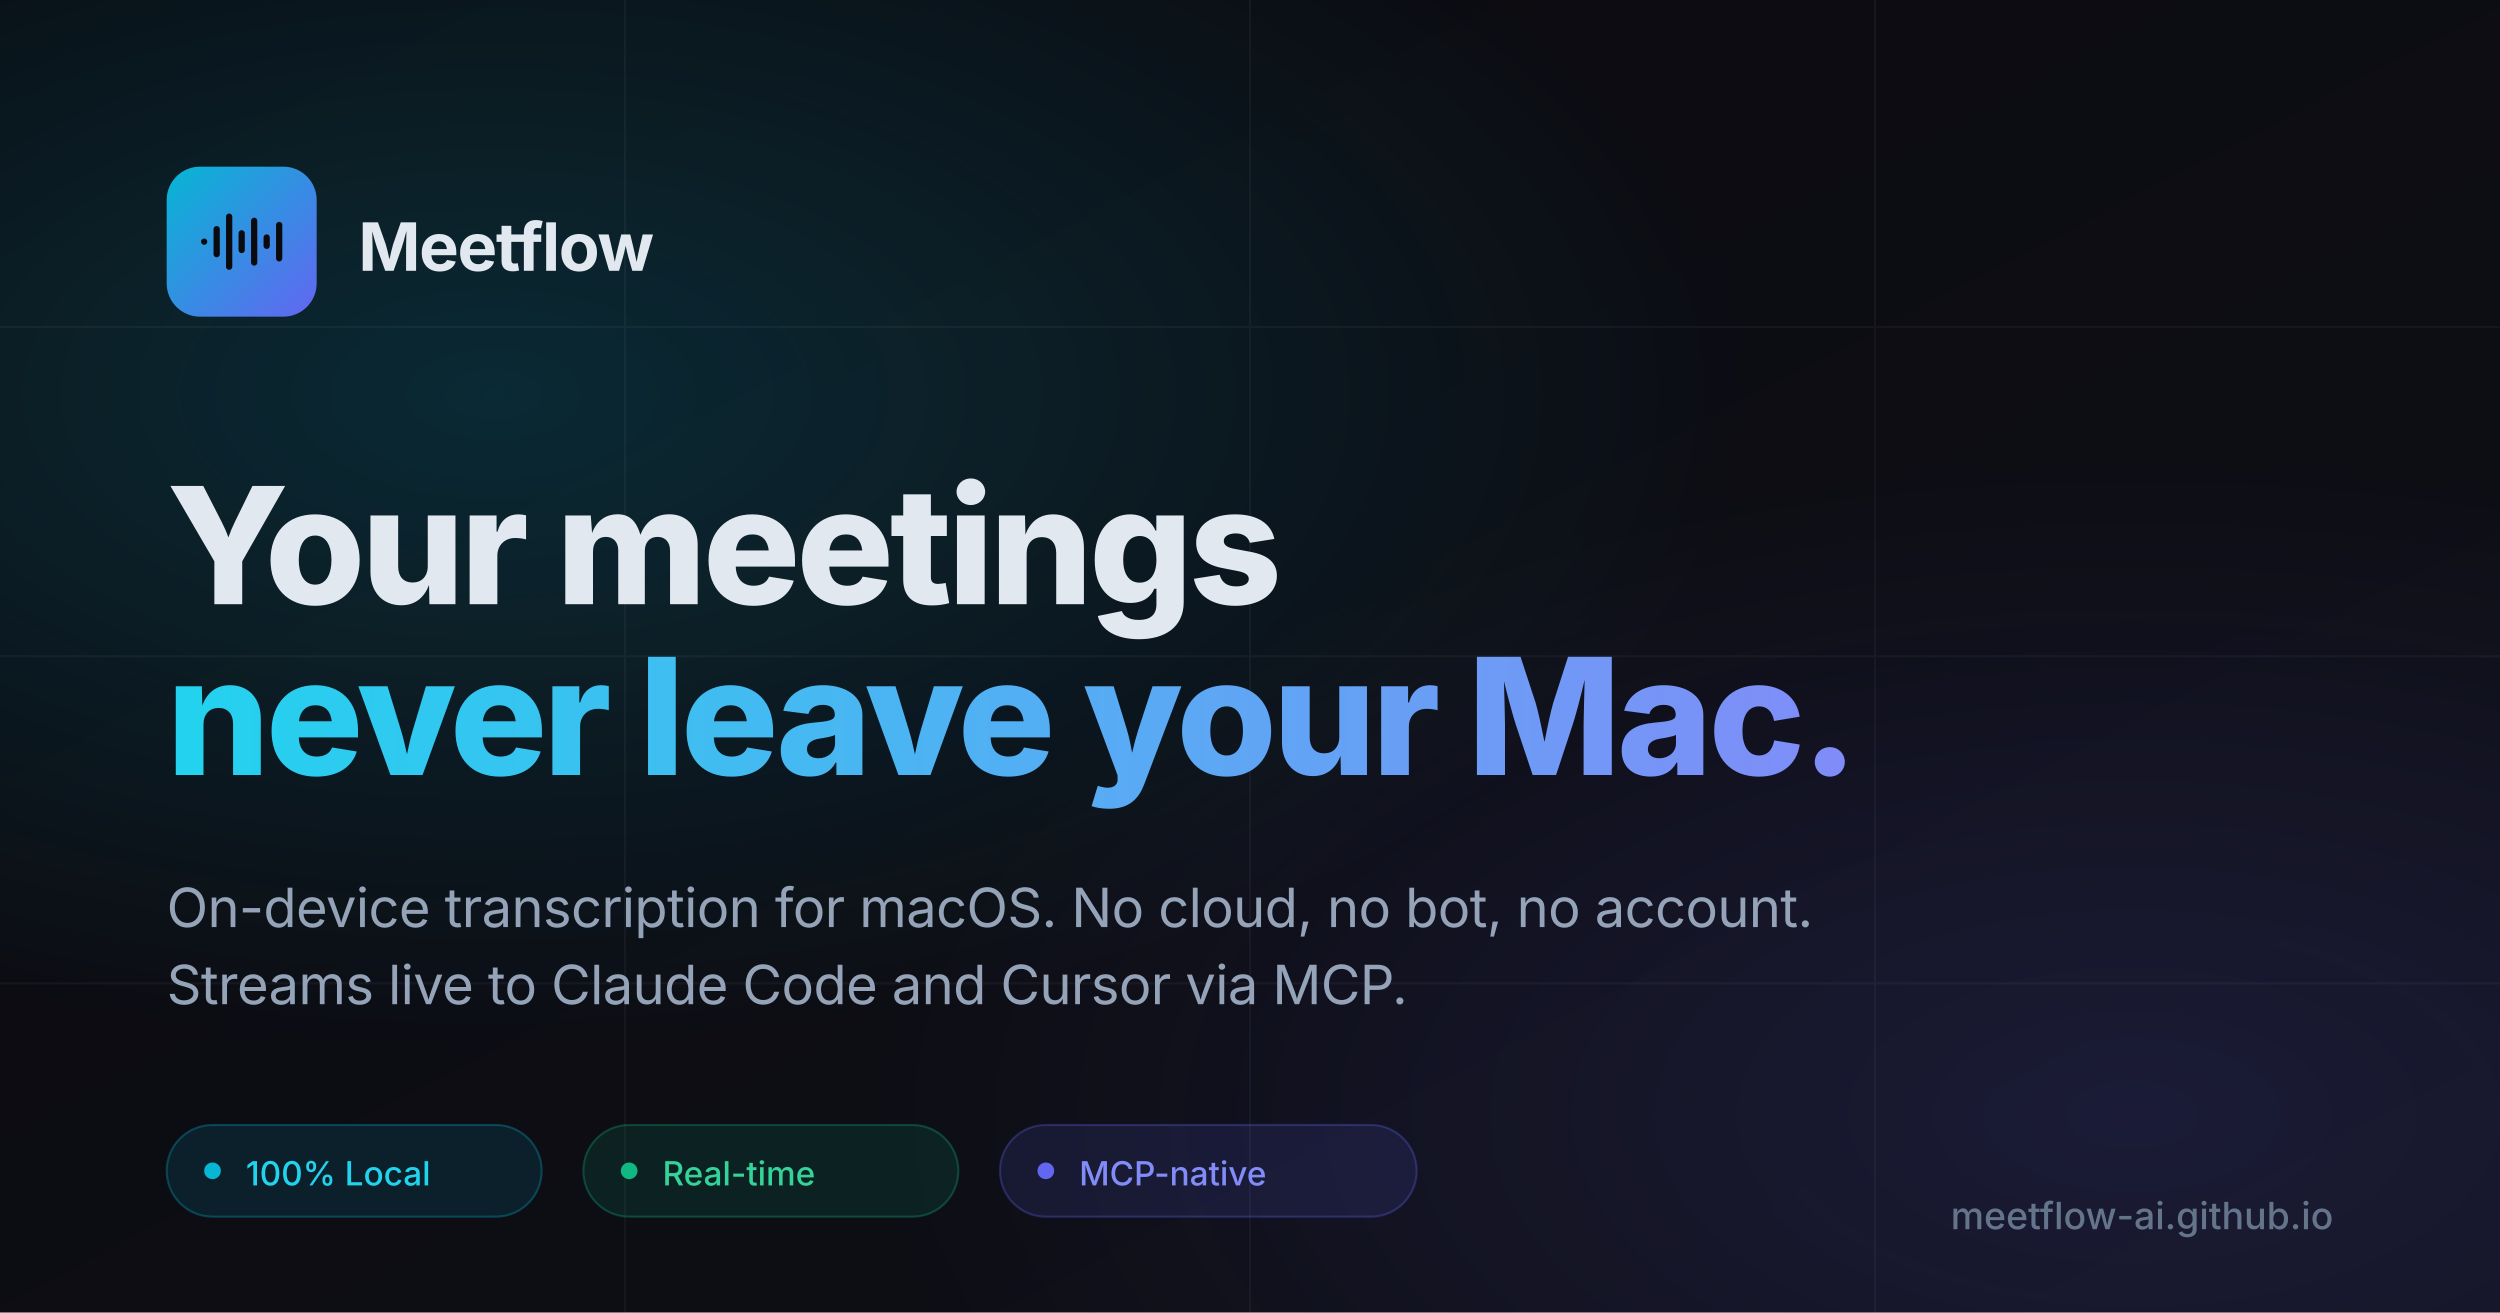
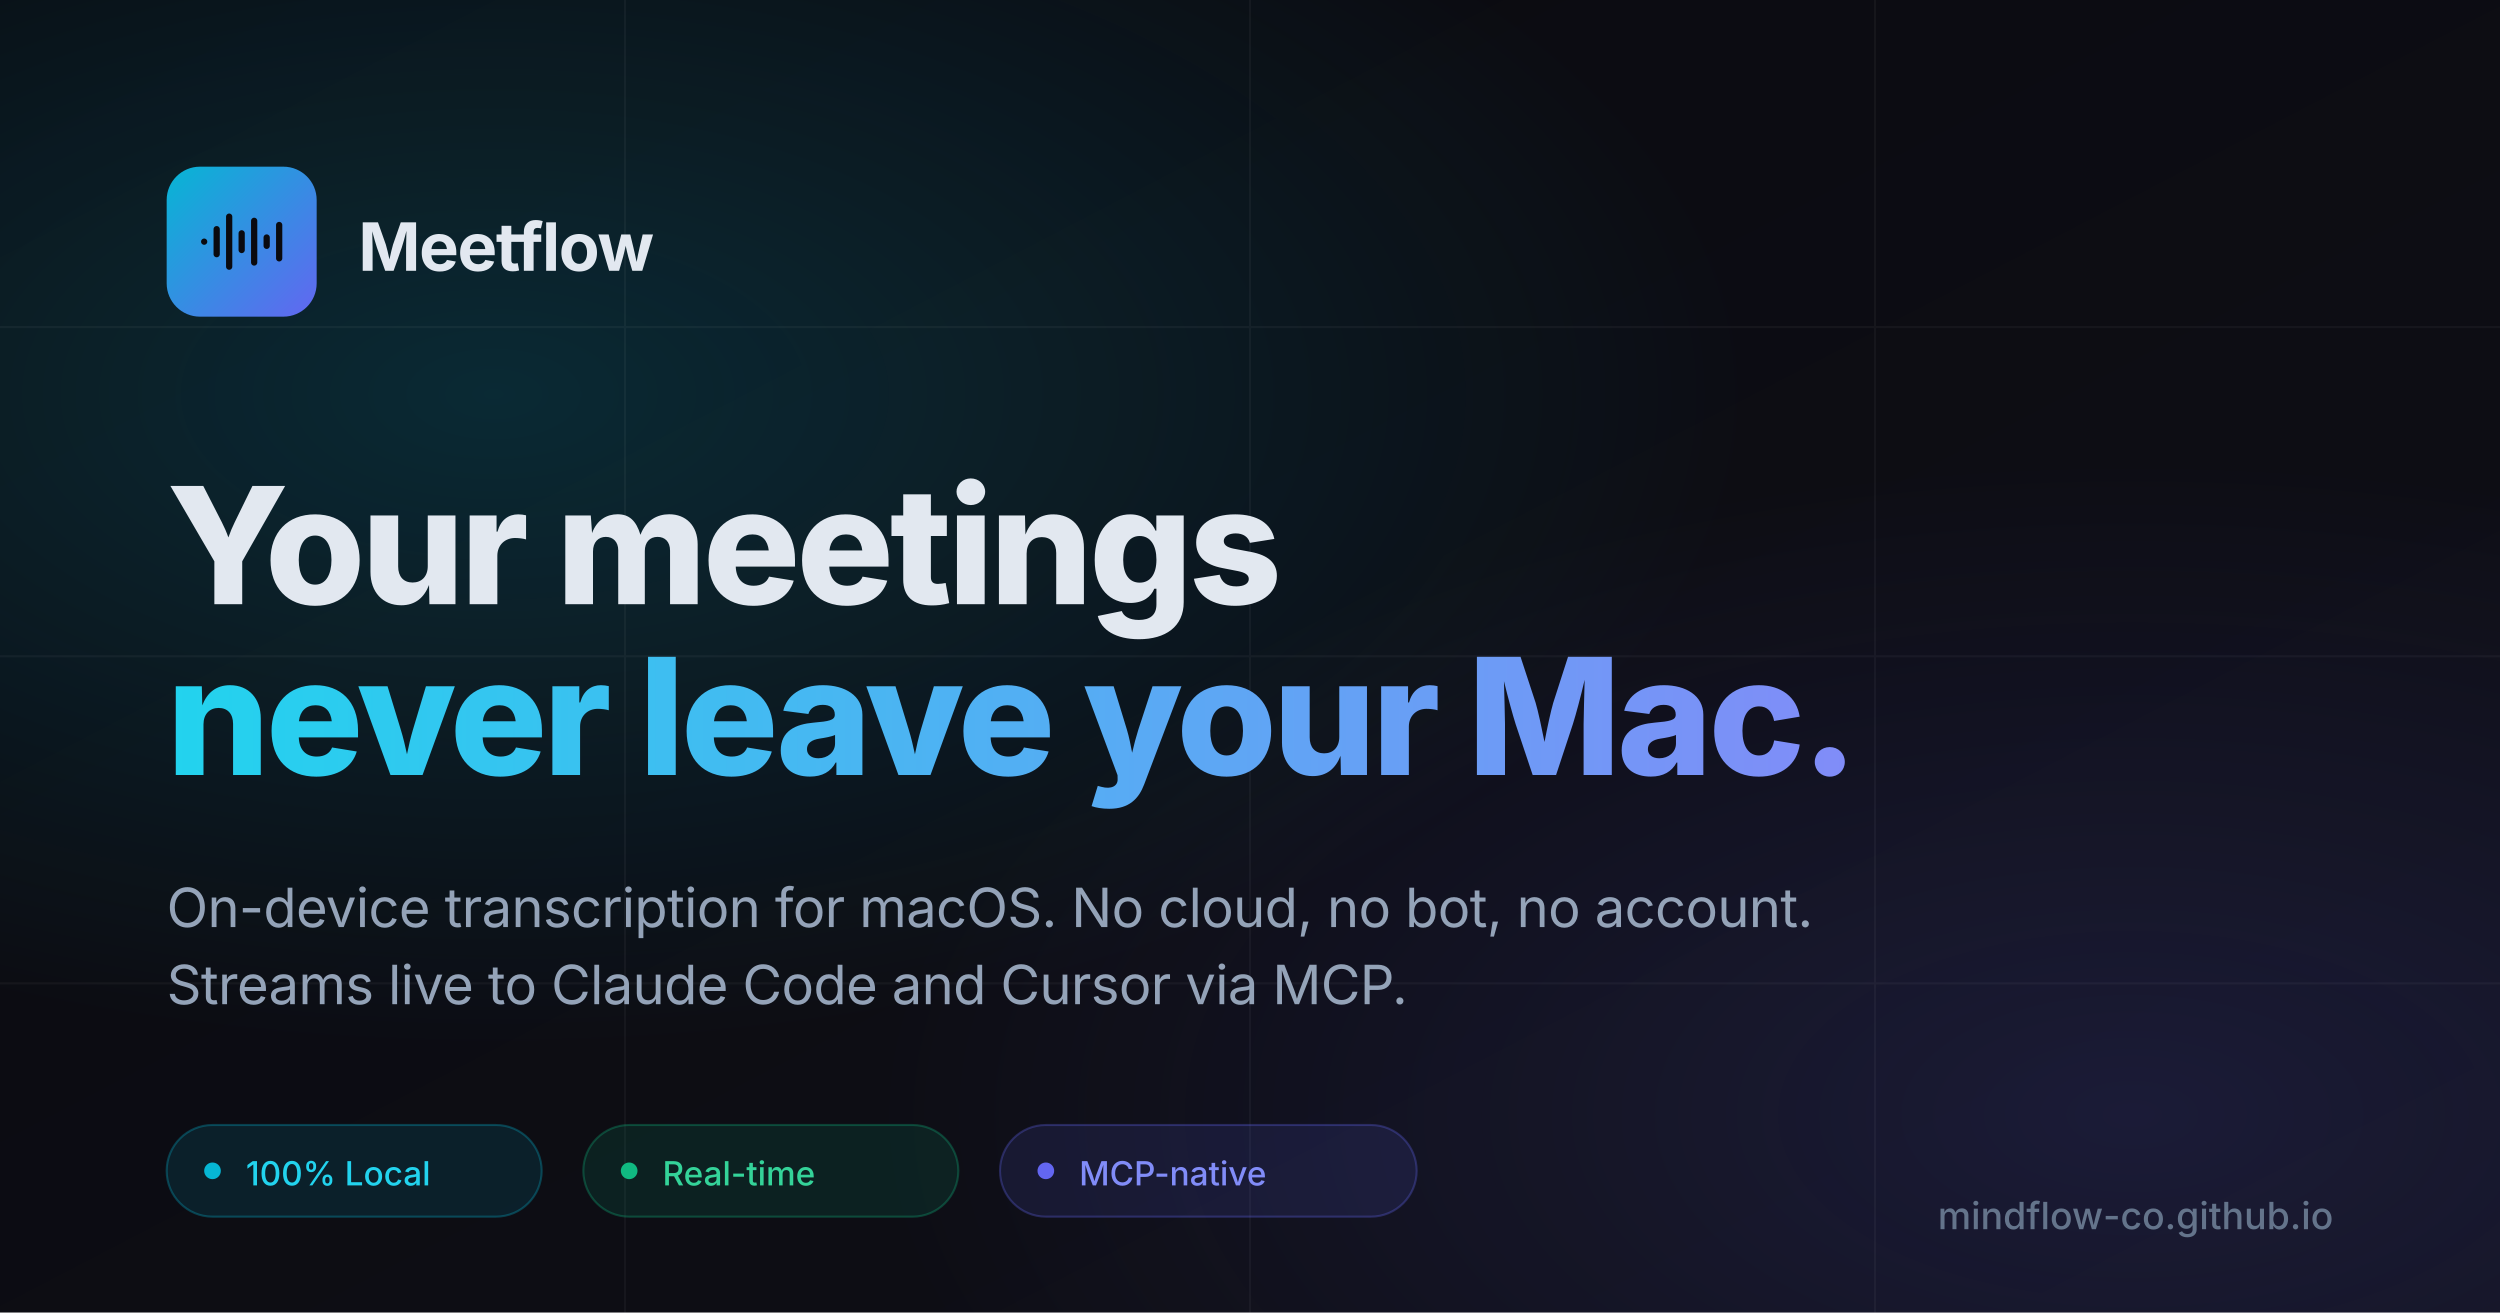
<svg xmlns="http://www.w3.org/2000/svg" width="1200" height="630" viewBox="0 0 1200 630">
  <defs>
    <linearGradient id="bg" x1="0" y1="0" x2="1" y2="1">
      <stop offset="0%" stop-color="#0A0A0F" />
      <stop offset="100%" stop-color="#0F0F17" />
    </linearGradient>
    <radialGradient id="glow1" cx="0.2" cy="0.3" r="0.5">
      <stop offset="0%" stop-color="#06B6D4" stop-opacity="0.18" />
      <stop offset="100%" stop-color="#06B6D4" stop-opacity="0" />
    </radialGradient>
    <radialGradient id="glow2" cx="0.85" cy="0.85" r="0.5">
      <stop offset="0%" stop-color="#6366F1" stop-opacity="0.15" />
      <stop offset="100%" stop-color="#6366F1" stop-opacity="0" />
    </radialGradient>
    <linearGradient id="gradText" x1="0" y1="0" x2="1" y2="0">
      <stop offset="0%" stop-color="#22D3EE" />
      <stop offset="100%" stop-color="#818CF8" />
    </linearGradient>
    <linearGradient id="gradAccent" x1="0" y1="0" x2="1" y2="1">
      <stop offset="0%" stop-color="#06B6D4" />
      <stop offset="100%" stop-color="#6366F1" />
    </linearGradient>
  </defs>
  <rect width="1200" height="630" fill="url(#bg)" />
  <rect width="1200" height="630" fill="url(#glow1)" />
  <rect width="1200" height="630" fill="url(#glow2)" />
  <g opacity="0.04" stroke="#ffffff" stroke-width="1">
    <line x1="0" y1="157" x2="1200" y2="157" />
    <line x1="0" y1="315" x2="1200" y2="315" />
    <line x1="0" y1="472" x2="1200" y2="472" />
    <line x1="300" y1="0" x2="300" y2="630" />
    <line x1="600" y1="0" x2="600" y2="630" />
    <line x1="900" y1="0" x2="900" y2="630" />
  </g>
  <g transform="translate(80, 80)">
    <rect width="72" height="72" rx="16" fill="url(#gradAccent)" />
    <g transform="translate(18, 20)" stroke="#0A0A0F" stroke-width="3" stroke-linecap="round" fill="none">
      <line x1="0" y1="16" x2="0" y2="16" />
      <line x1="6" y1="10" x2="6" y2="22" />
      <line x1="12" y1="4" x2="12" y2="28" />
      <line x1="18" y1="12" x2="18" y2="20" />
      <line x1="24" y1="6" x2="24" y2="26" />
      <line x1="30" y1="14" x2="30" y2="18" />
      <line x1="36" y1="8" x2="36" y2="24" />
    </g>
  </g>
  <text x="172" y="130" font-family="Inter, system-ui, -apple-system, sans-serif" font-size="32" font-weight="700" fill="#E2E8F0" letter-spacing="-0.02em">
    Meetflow
  </text>
  <text x="80" y="290" font-family="Inter, system-ui, -apple-system, sans-serif" font-size="78" font-weight="800" fill="#E2E8F0" letter-spacing="-0.025em">
    Your meetings
  </text>
  <text x="80" y="372" font-family="Inter, system-ui, -apple-system, sans-serif" font-size="78" font-weight="800" fill="url(#gradText)" letter-spacing="-0.025em">
    never leave your Mac.
  </text>
  <text x="80" y="445" font-family="Inter, system-ui, -apple-system, sans-serif" font-size="26" font-weight="400" fill="#94A3B8" letter-spacing="-0.01em">
    On-device transcription for macOS. No cloud, no bot, no account.
  </text>
  <text x="80" y="482" font-family="Inter, system-ui, -apple-system, sans-serif" font-size="26" font-weight="400" fill="#94A3B8" letter-spacing="-0.01em">
    Streams live to Claude Code and Cursor via MCP.
  </text>
  <g transform="translate(80, 540)">
    <g>
      <rect x="0" y="0" width="180" height="44" rx="22" fill="#06B6D4" fill-opacity="0.12" stroke="#06B6D4" stroke-opacity="0.3" stroke-width="1" />
      <circle cx="22" cy="22" r="4" fill="#06B6D4" />
      <text x="38" y="29" font-family="Inter, system-ui, -apple-system, sans-serif" font-size="16" font-weight="500" fill="#22D3EE">100% Local</text>
    </g>
    <g transform="translate(200, 0)">
      <rect x="0" y="0" width="180" height="44" rx="22" fill="#10B981" fill-opacity="0.12" stroke="#10B981" stroke-opacity="0.3" stroke-width="1" />
      <circle cx="22" cy="22" r="4" fill="#10B981" />
      <text x="38" y="29" font-family="Inter, system-ui, -apple-system, sans-serif" font-size="16" font-weight="500" fill="#34D399">Real-time</text>
    </g>
    <g transform="translate(400, 0)">
      <rect x="0" y="0" width="200" height="44" rx="22" fill="#6366F1" fill-opacity="0.12" stroke="#6366F1" stroke-opacity="0.3" stroke-width="1" />
      <circle cx="22" cy="22" r="4" fill="#6366F1" />
      <text x="38" y="29" font-family="Inter, system-ui, -apple-system, sans-serif" font-size="16" font-weight="500" fill="#818CF8">MCP-native</text>
    </g>
  </g>
  <g transform="translate(880, 240)" stroke="url(#gradAccent)" stroke-width="4" stroke-linecap="round">
    <line x1="0" y1="50" x2="0" y2="80" />
    <line x1="15" y1="30" x2="15" y2="100" />
    <line x1="30" y1="55" x2="30" y2="75" />
    <line x1="45" y1="10" x2="45" y2="120" />
    <line x1="60" y1="35" x2="60" y2="95" />
    <line x1="75" y1="45" x2="75" y2="85" />
    <line x1="90" y1="20" x2="90" y2="110" />
    <line x1="105" y1="50" x2="105" y2="80" />
    <line x1="120" y1="25" x2="120" y2="105" />
    <line x1="135" y1="40" x2="135" y2="90" />
    <line x1="150" y1="15" x2="150" y2="115" />
    <line x1="165" y1="55" x2="165" y2="75" />
    <line x1="180" y1="30" x2="180" y2="100" />
    <line x1="195" y1="45" x2="195" y2="85" />
    <line x1="210" y1="20" x2="210" y2="110" />
    <line x1="225" y1="50" x2="225" y2="80" />
  </g>
  <text x="1120" y="590" text-anchor="end" font-family="Inter, system-ui, -apple-system, sans-serif" font-size="18" font-weight="500" fill="#64748B">
-     meetflow-ai.github.io
+     mindflow-co.github.io
  </text>
</svg>
